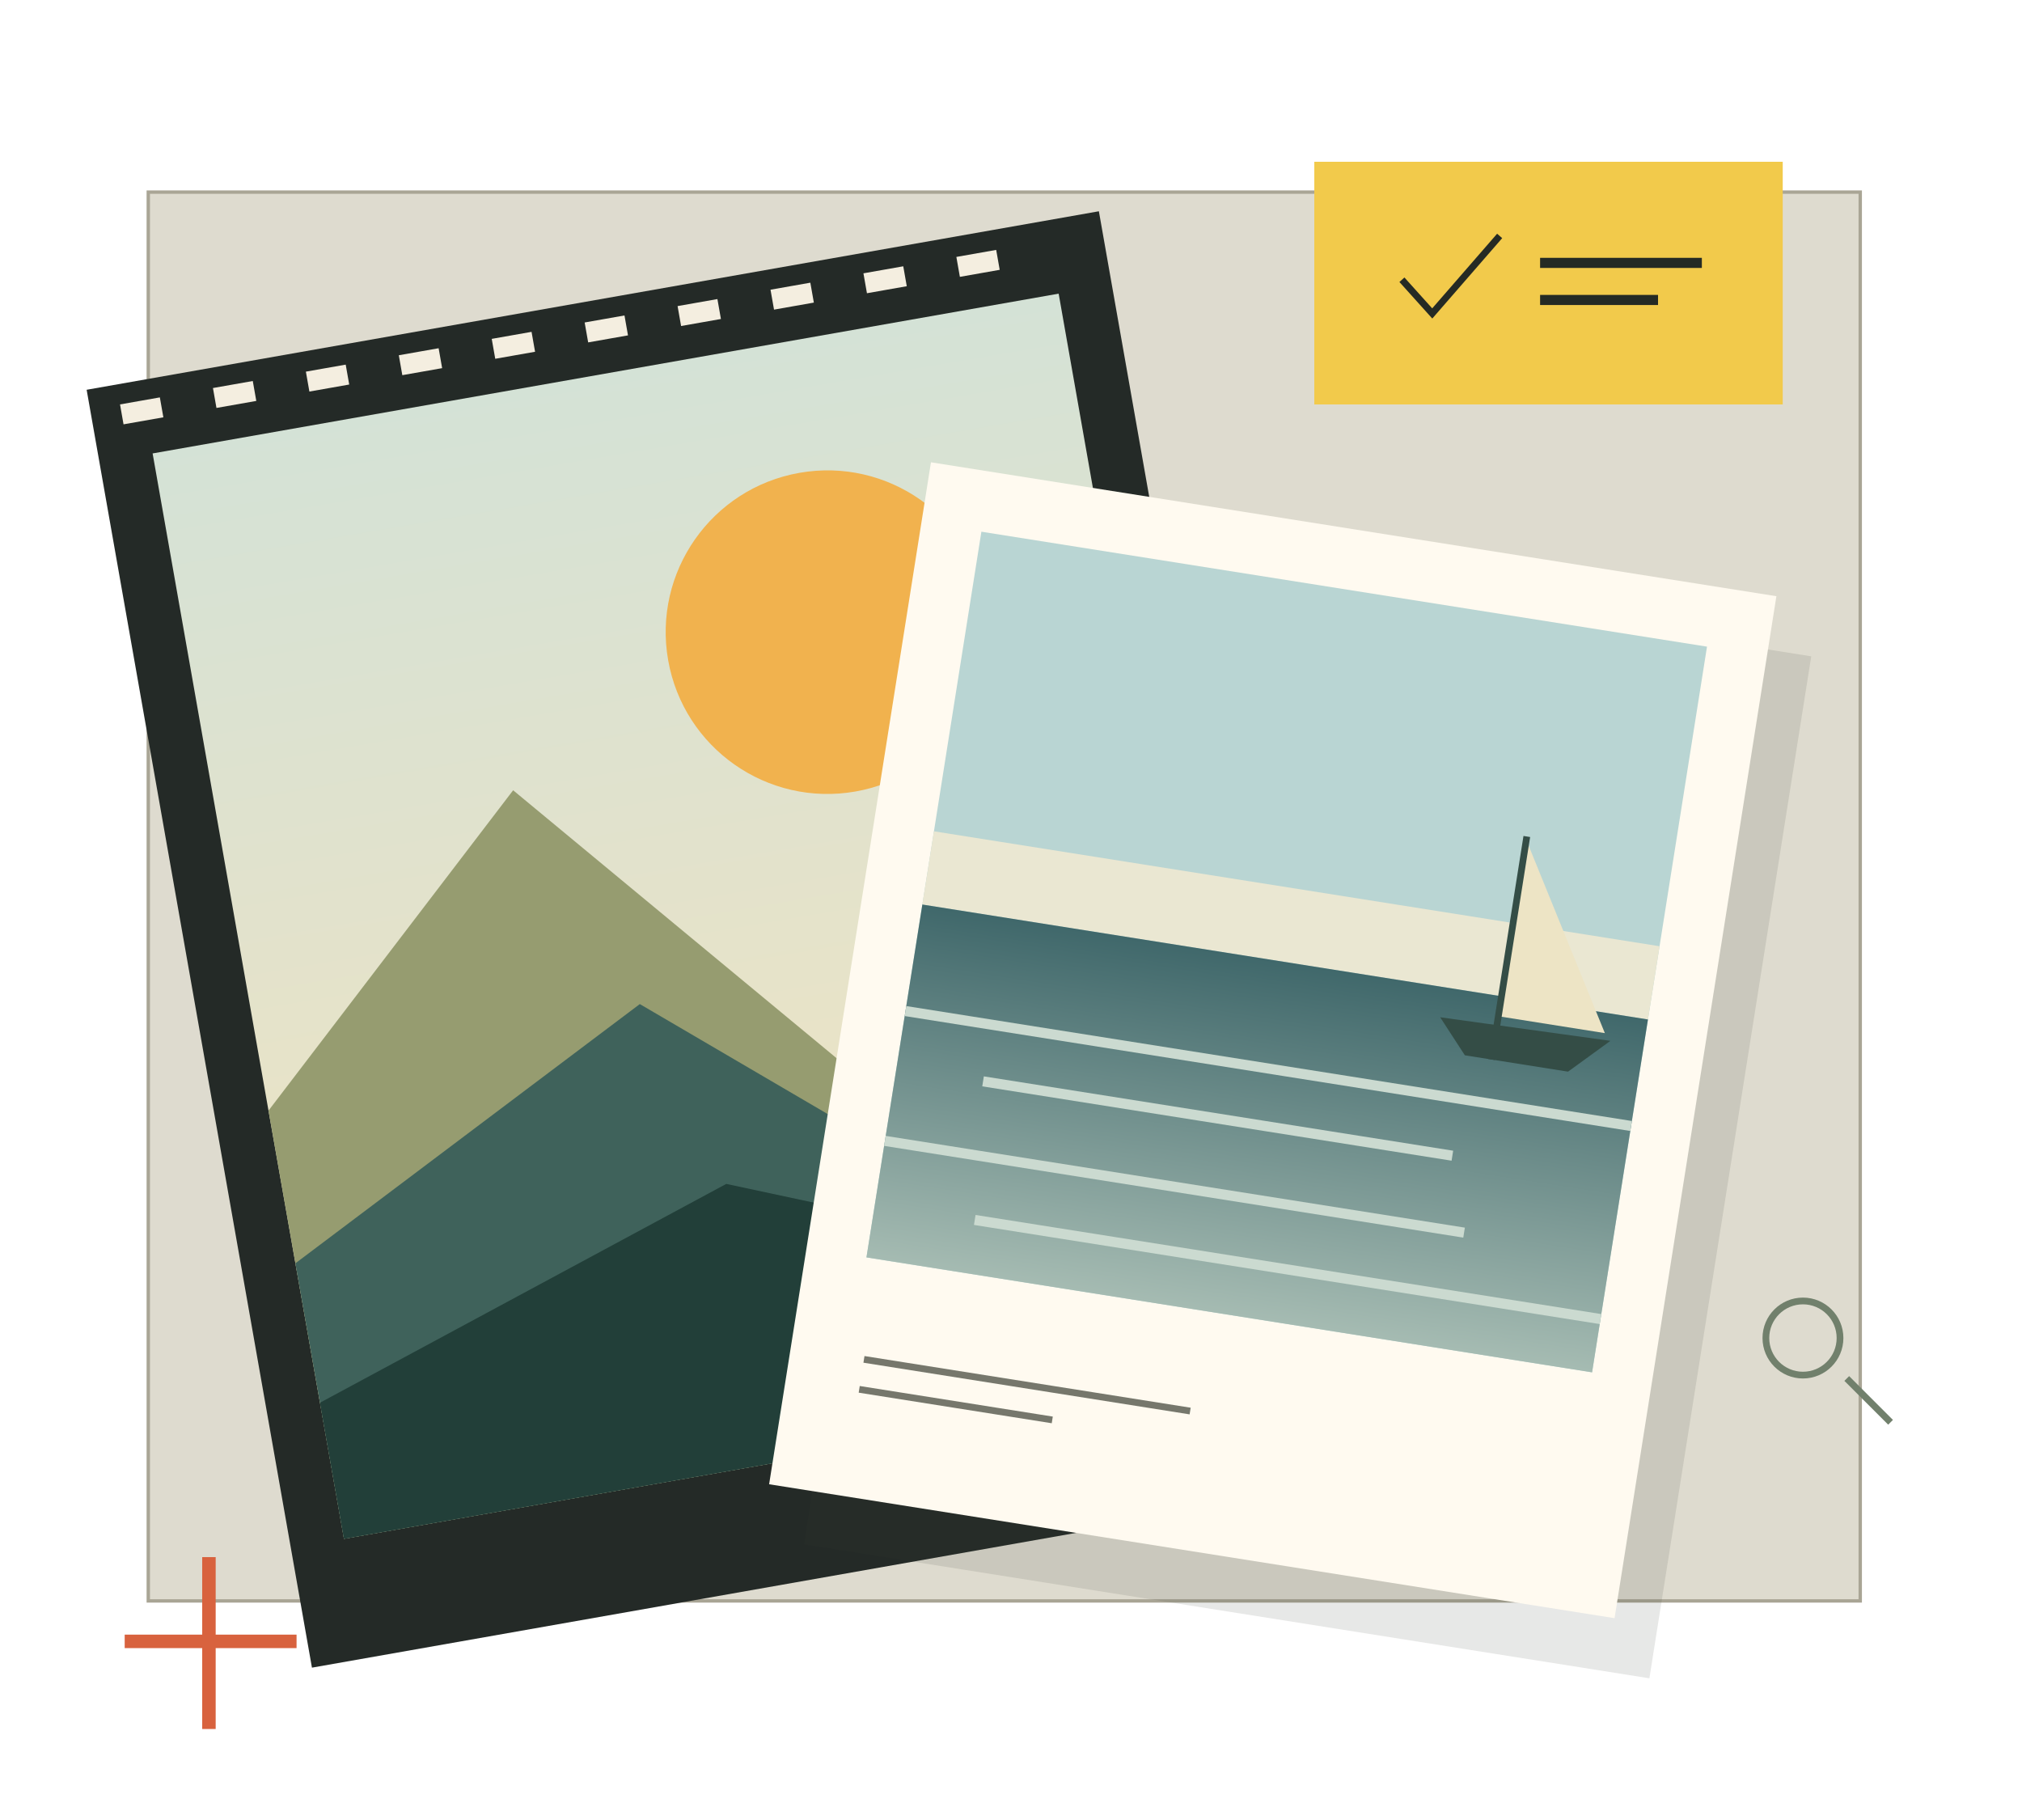
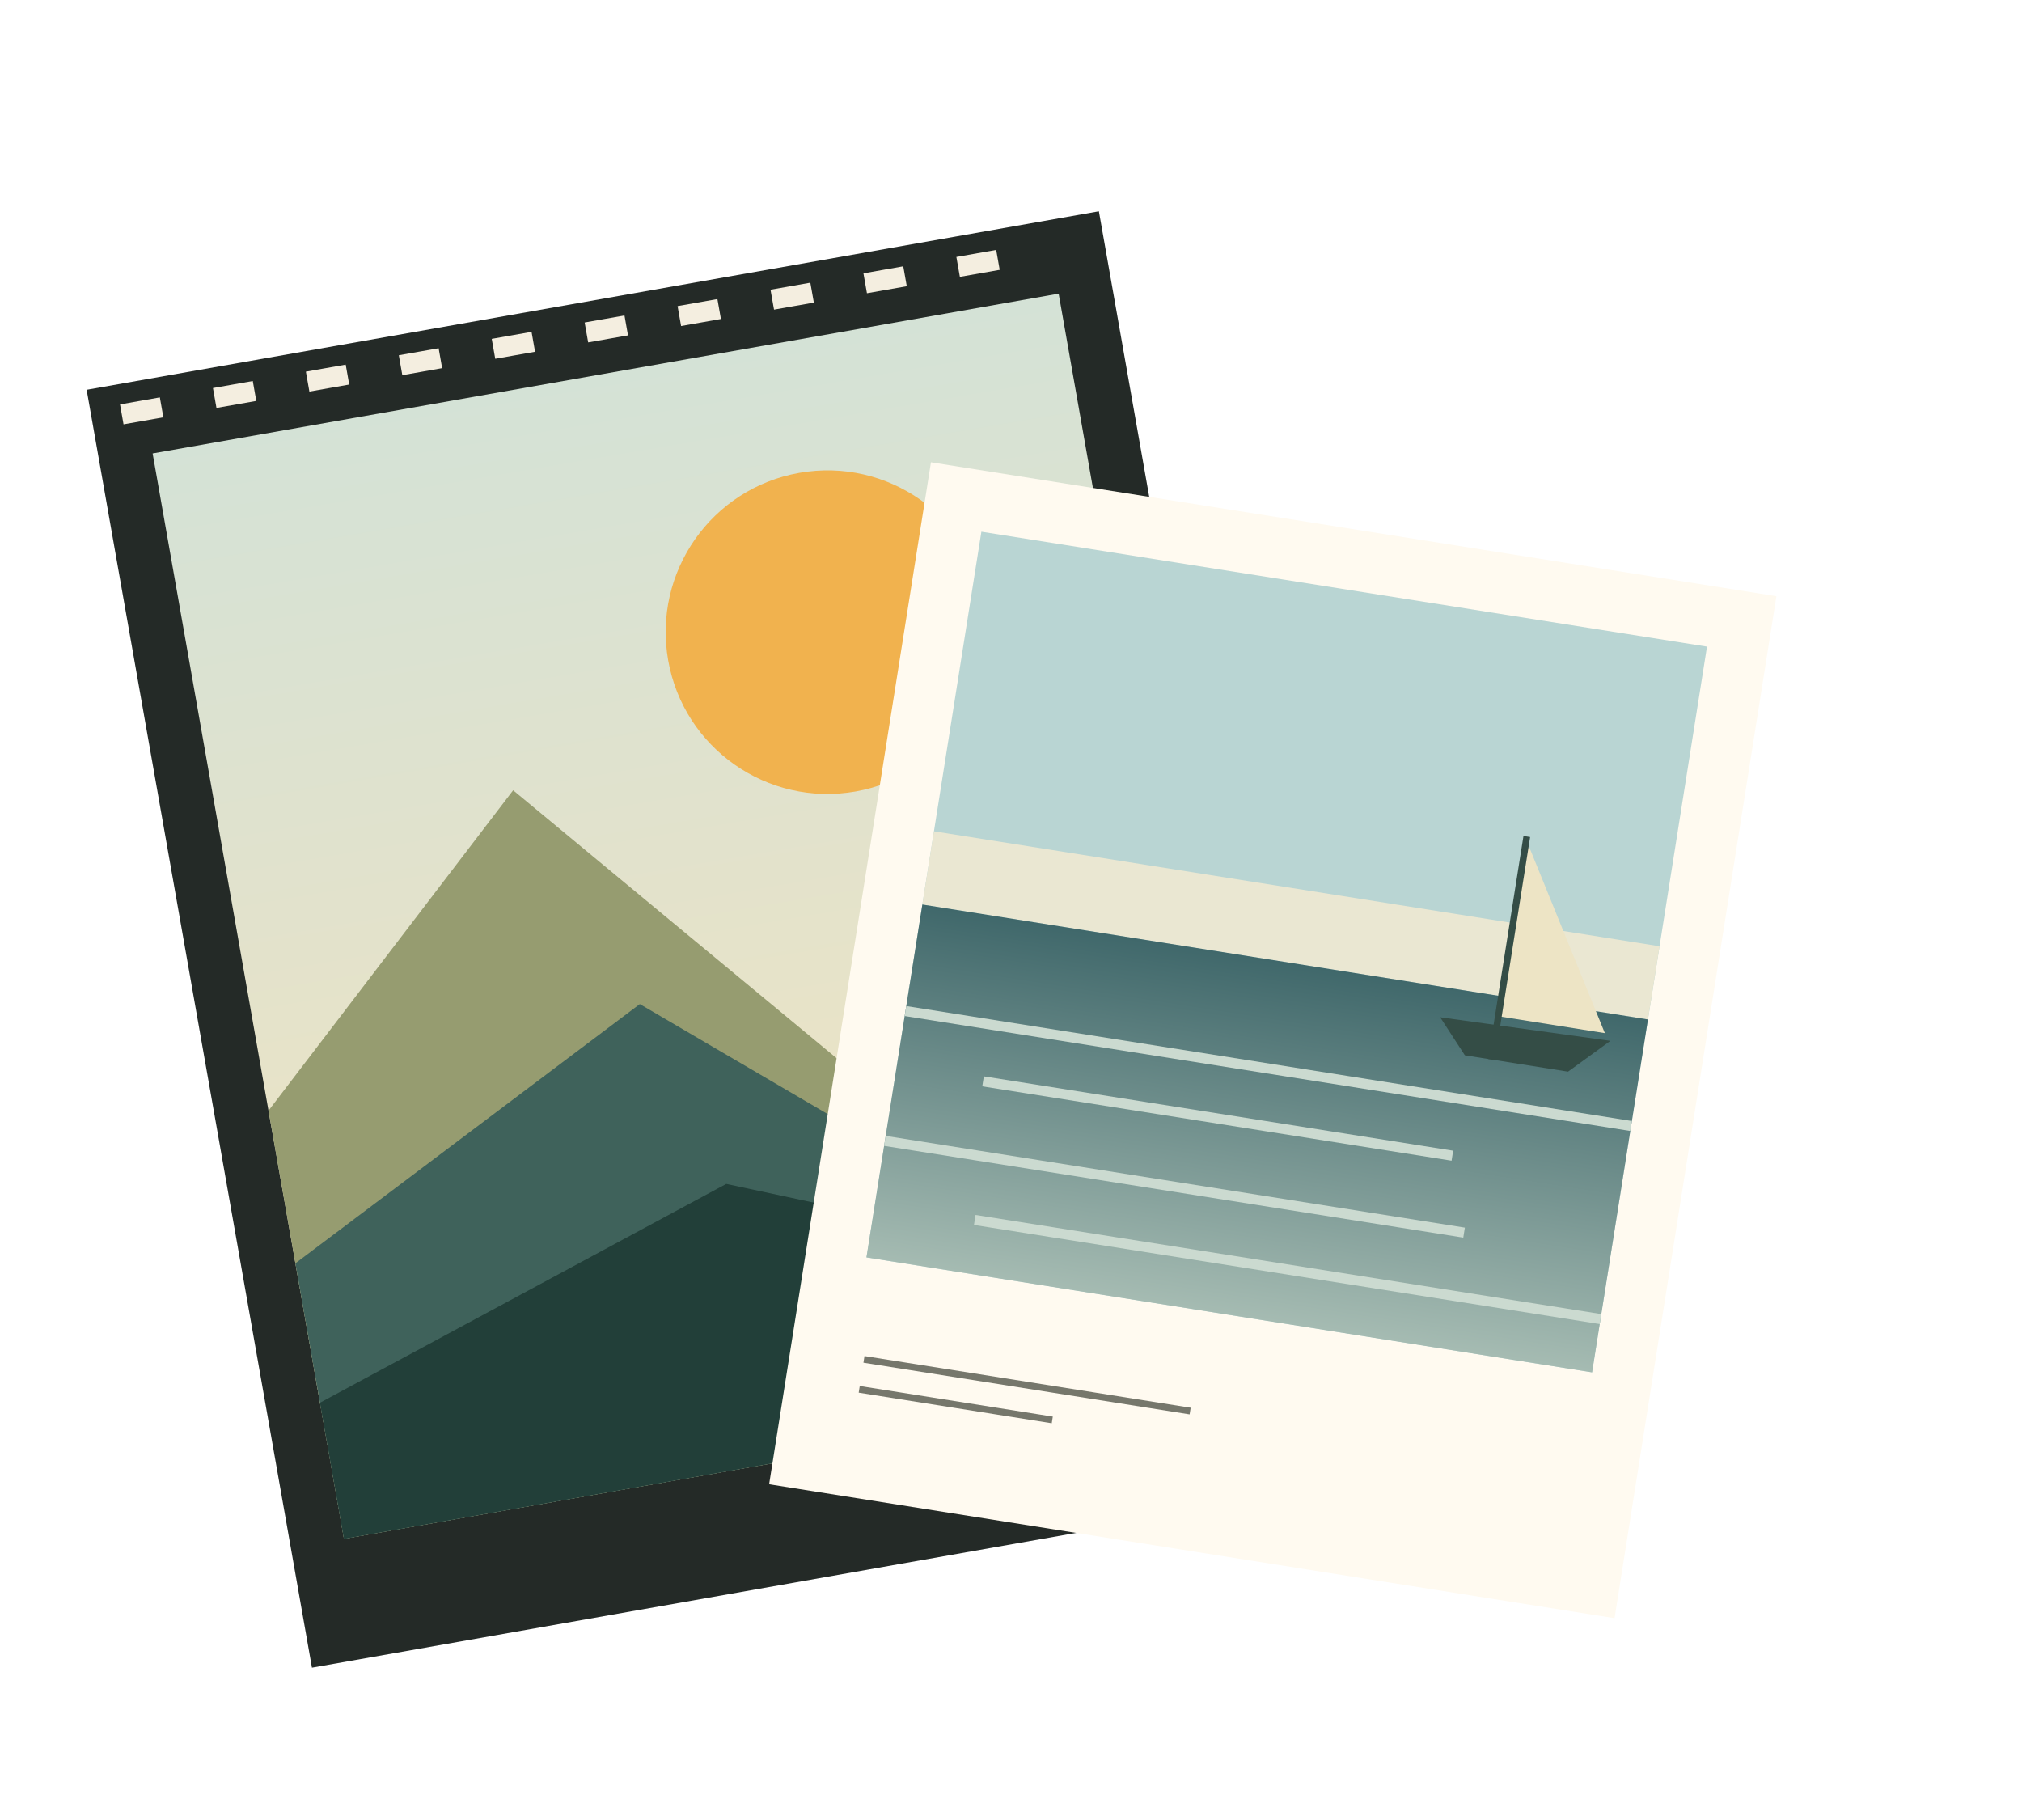
<svg xmlns="http://www.w3.org/2000/svg" viewBox="0 0 600 540" fill="none">
  <defs>
    <linearGradient id="sky" x2="0" y2="1">
      <stop stop-color="#d4e2d6" />
      <stop offset="1" stop-color="#f4e3bf" />
    </linearGradient>
    <linearGradient id="sea" x2="0" y2="1">
      <stop stop-color="#40686b" />
      <stop offset="1" stop-color="#a5bbb2" />
    </linearGradient>
  </defs>
-   <path fill="#dedbcf" d="M44 57h508v418H44z" />
-   <path stroke="#a9a595" stroke-width="1" d="M44 57h508v418H44z" />
  <g transform="rotate(-10 215 262)">
    <path fill="#242a27" d="M54 85h305v385H54z" />
    <path fill="url(#sky)" d="M70 107h273v327H70z" />
    <circle cx="258" cy="194" r="48" fill="#f1b24e" />
    <path fill="#969c70" d="m70 305 88-81 102 120 83-47v137H70z" />
    <path fill="#3f625b" d="m70 351 114-58 73 62 86-40v119H70z" />
    <path fill="#223f39" d="m70 393 130-43 143 58v26H70z" />
    <g fill="#f4eee0">
      <path d="M63 91h12v6H63zM91 91h12v6H91zM119 91h12v6h-12zM147 91h12v6h-12zM175 91h12v6h-12zM203 91h12v6h-12zM231 91h12v6h-12zM259 91h12v6h-12zM287 91h12v6h-12zM315 91h12v6h-12z" />
    </g>
  </g>
  <g transform="rotate(9 396 308)">
-     <path fill="#33392f" opacity=".12" d="M264 174h254v307H264z" />
    <path fill="#fffaf0" d="M251 158h254v307H251z" />
    <path fill="#b9d5d3" d="M269 176h218v218H269z" />
    <path fill="#eae7d2" d="M269 266h218v22H269z" />
    <path fill="url(#sea)" d="M269 288h218v106H269z" />
    <path stroke="#cbdad0" stroke-width="3" d="M269 320h218m-192 17h141m-167 22h174m-144 19h188" />
    <path fill="#ede4c5" d="m443 241 32 53h-32z" />
    <path stroke="#344d46" stroke-width="2" d="M443 240v67" />
    <path fill="#344d46" d="m426 297 51-1-11 11h-31z" />
    <path stroke="#76776c" stroke-width="2" d="M273 424h98m-98 9h58" />
  </g>
-   <path fill="#f2ca4b" d="M390 48h139v72H390z" />
-   <path stroke="#252a24" stroke-width="2" d="m416 83 9 10 20-23" />
-   <path stroke="#252a24" stroke-width="3" d="M457 78h48m-48 11h35" />
-   <g fill="#d8623e">
-     <path d="M60 462h4v51h-4z" />
-     <path d="M37 485h51v4H37z" />
-   </g>
-   <circle cx="535" cy="397" r="11" stroke="#71806c" stroke-width="2" />
-   <path stroke="#71806c" stroke-width="2" d="M548 409l13 13" />
</svg>
